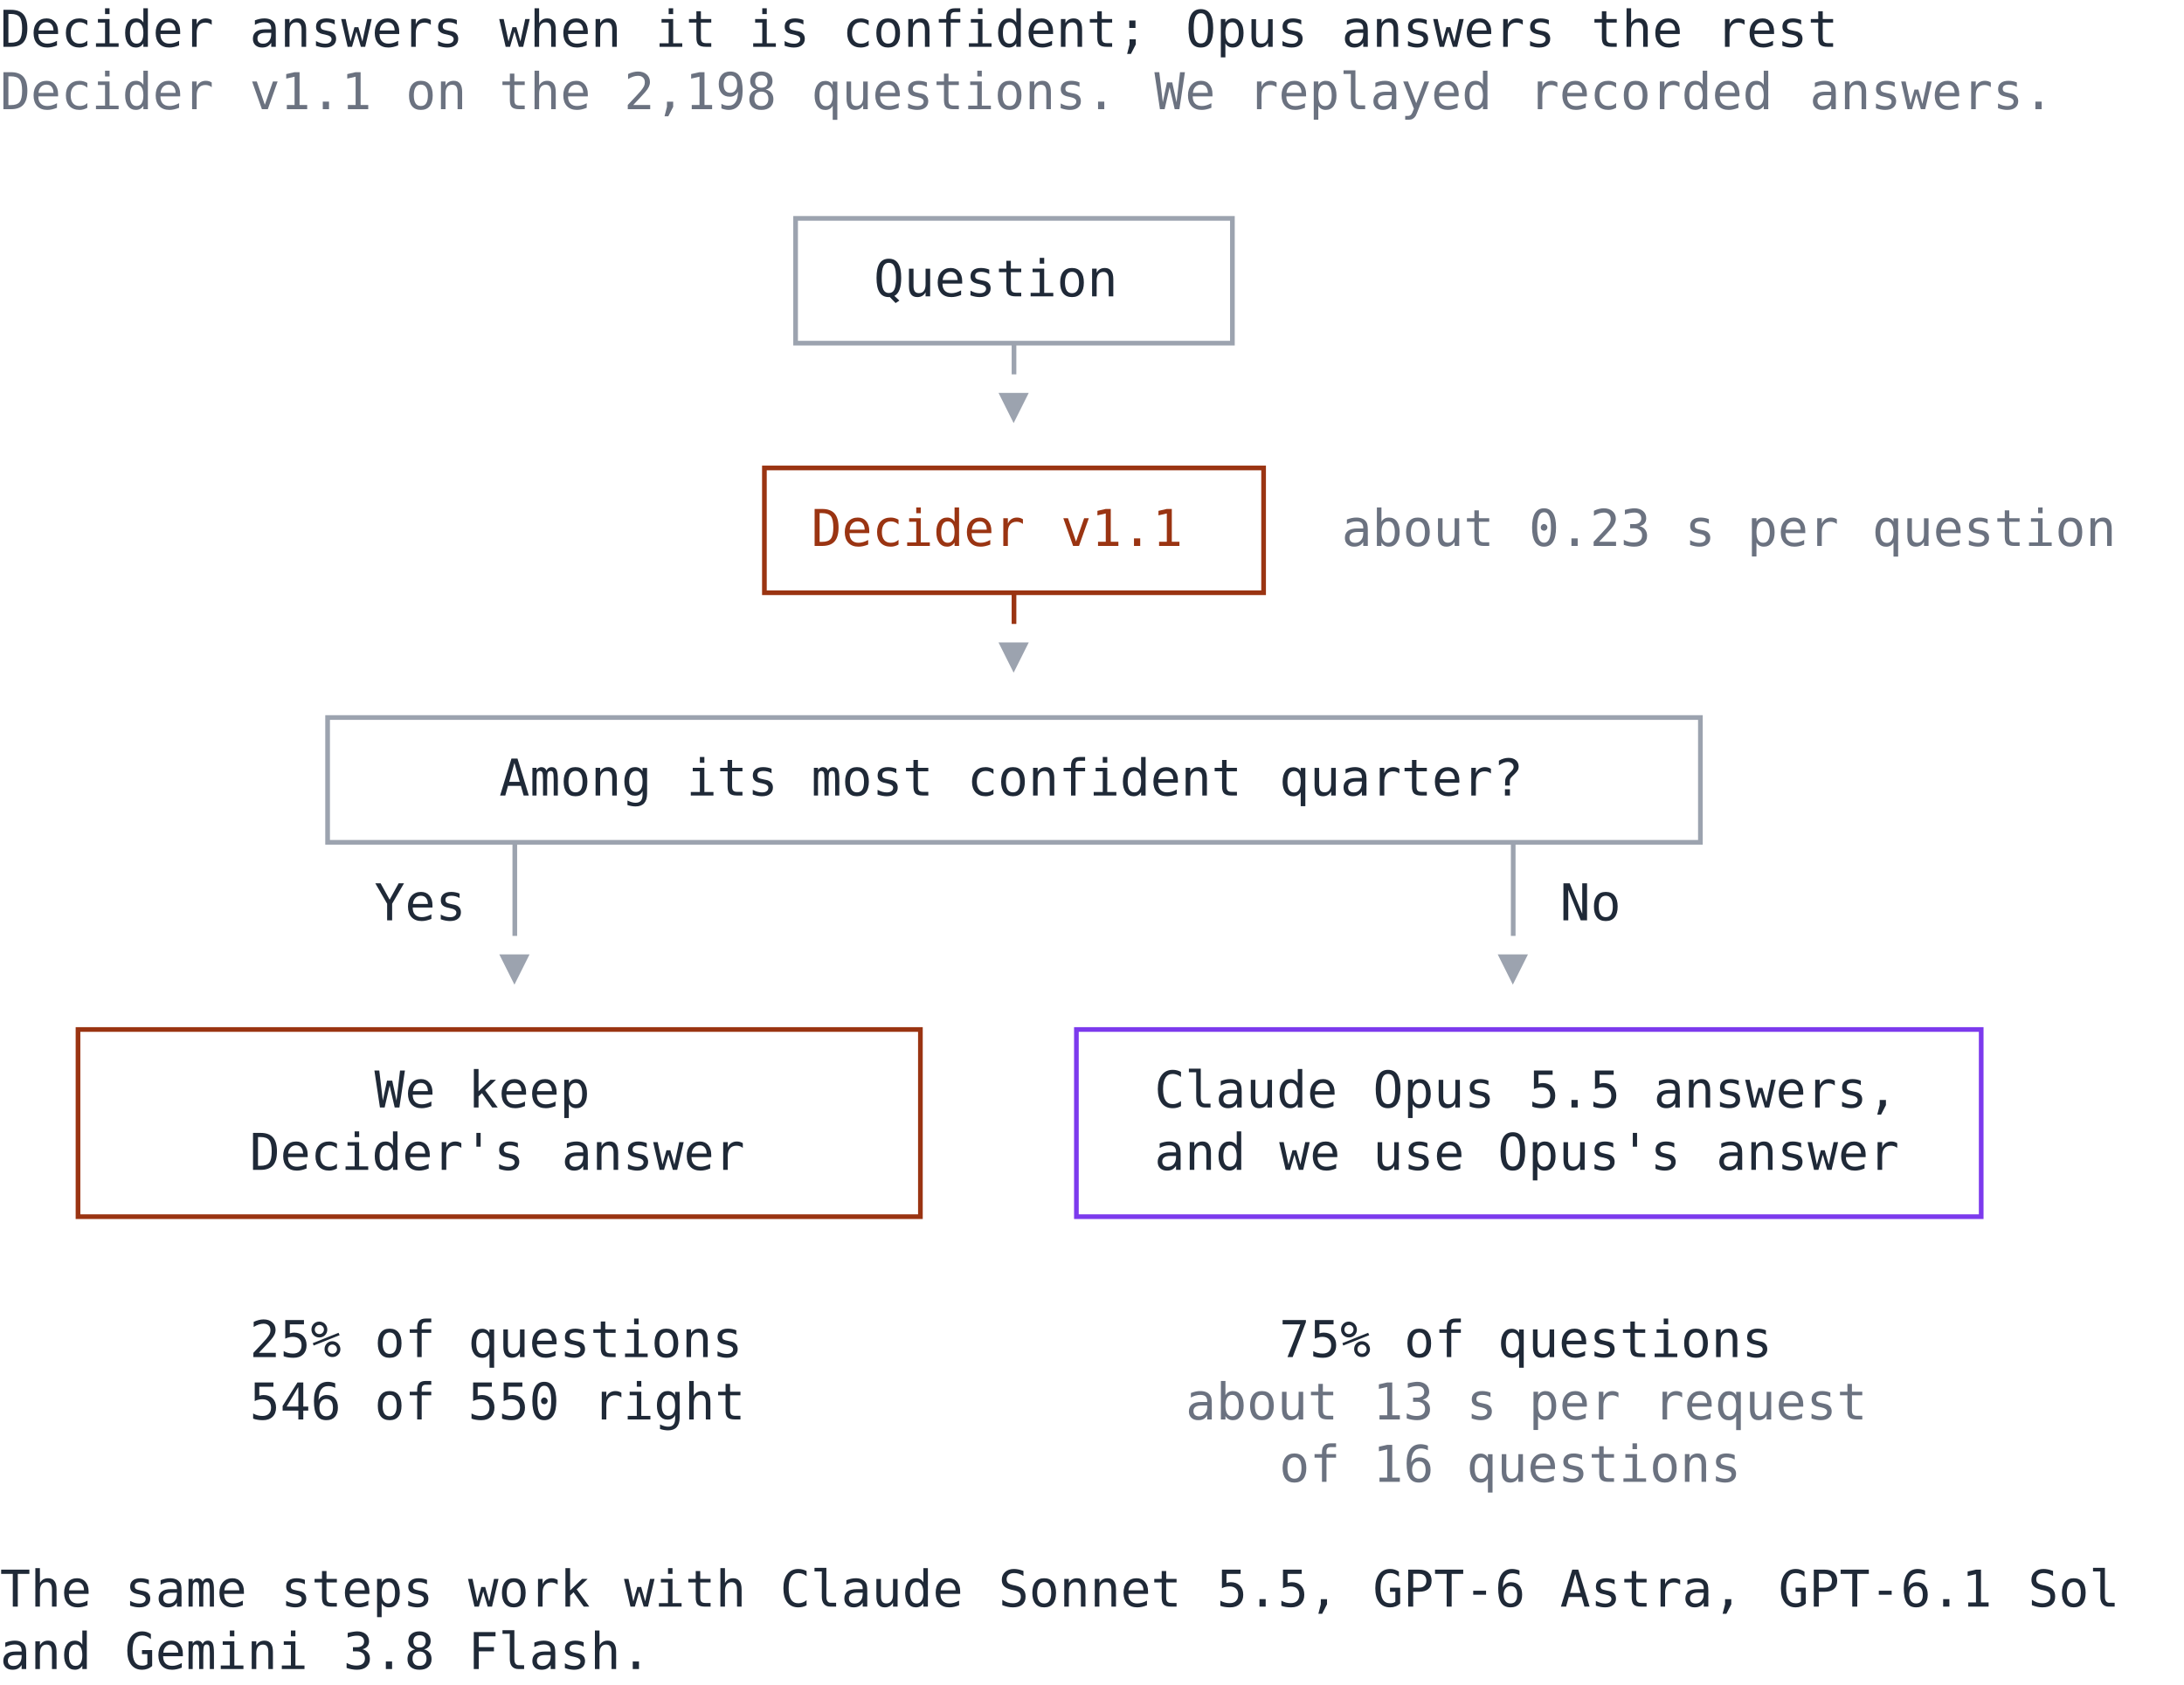
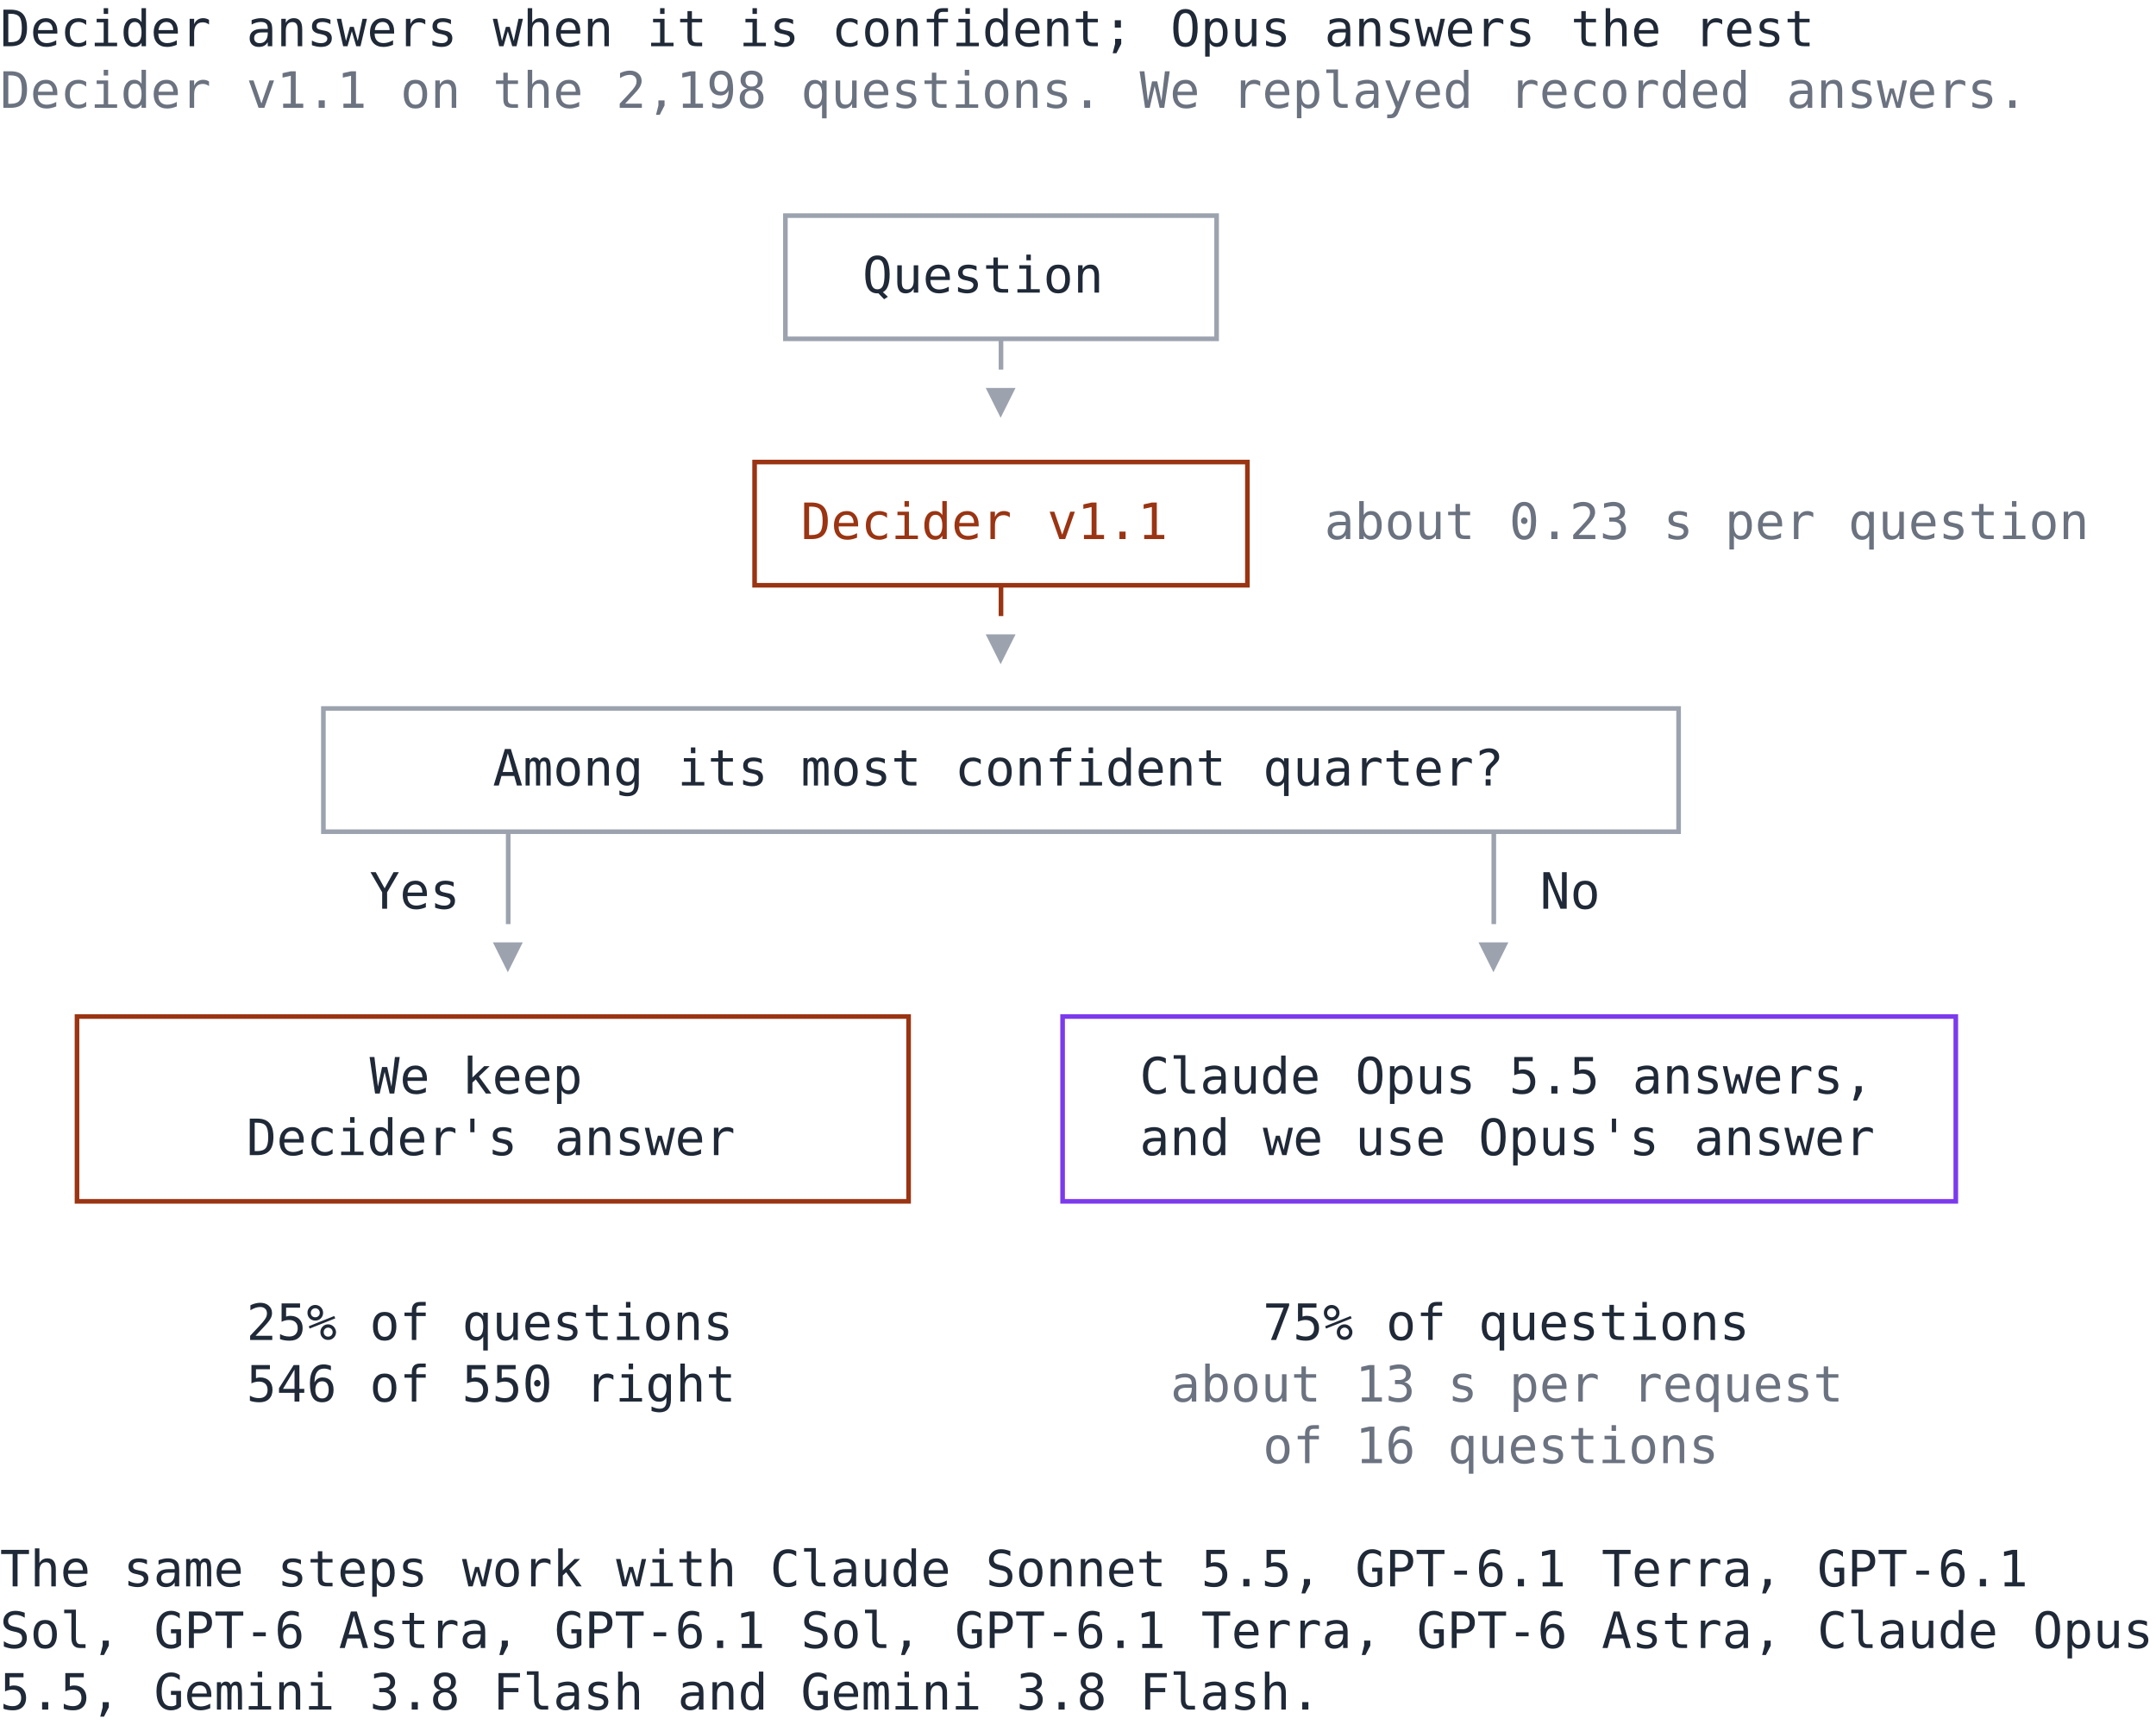
- <svg xmlns="http://www.w3.org/2000/svg" viewBox="0 0 560 432" width="560" height="432" role="img">
+ <svg xmlns="http://www.w3.org/2000/svg" viewBox="0 0 560 448" width="560" height="448" role="img">
  <style>text{font:13px ui-monospace,SFMono-Regular,Menlo,Consolas,"DejaVu Sans Mono",monospace;white-space:pre}</style>
  <path fill="#7c3aed" d="M275.4 263.4h1.2v8.6h-1.2zM275.4 263.4h4.6v1.2h-4.6zM280 263.4h4.6v1.2h-4.6zM283.4 263.4h4.6v1.2h-4.6zM288 263.4h4.6v1.2h-4.6zM291.4 263.4h4.6v1.2h-4.6zM296 263.4h4.6v1.2h-4.6zM299.4 263.4h4.6v1.2h-4.6zM304 263.4h4.6v1.2h-4.6zM307.4 263.4h4.6v1.2h-4.6zM312 263.4h4.6v1.2h-4.6zM315.4 263.4h4.6v1.2h-4.6zM320 263.4h4.6v1.2h-4.6zM323.4 263.4h4.6v1.2h-4.6zM328 263.4h4.6v1.2h-4.6zM331.4 263.4h4.6v1.2h-4.6zM336 263.4h4.6v1.2h-4.6zM339.4 263.4h4.6v1.2h-4.6zM344 263.4h4.6v1.2h-4.6zM347.4 263.4h4.6v1.2h-4.6zM352 263.4h4.6v1.2h-4.6zM355.4 263.4h4.6v1.2h-4.6zM360 263.4h4.6v1.2h-4.6zM363.4 263.4h4.6v1.2h-4.6zM368 263.4h4.6v1.2h-4.6zM371.4 263.4h4.6v1.2h-4.6zM376 263.4h4.6v1.2h-4.6zM379.4 263.4h4.6v1.2h-4.6zM384 263.4h4.6v1.2h-4.6zM387.4 263.4h4.6v1.2h-4.6zM392 263.4h4.6v1.2h-4.6zM395.4 263.4h4.6v1.2h-4.6zM400 263.4h4.6v1.2h-4.6zM403.4 263.4h4.6v1.2h-4.6zM408 263.4h4.6v1.2h-4.6zM411.4 263.4h4.6v1.2h-4.6zM416 263.4h4.6v1.2h-4.6zM419.4 263.4h4.6v1.2h-4.6zM424 263.4h4.6v1.2h-4.6zM427.4 263.4h4.6v1.2h-4.6zM432 263.4h4.6v1.2h-4.6zM435.4 263.4h4.6v1.2h-4.6zM440 263.4h4.6v1.2h-4.6zM443.4 263.4h4.6v1.2h-4.6zM448 263.4h4.6v1.2h-4.6zM451.4 263.4h4.6v1.2h-4.6zM456 263.4h4.6v1.2h-4.6zM459.4 263.4h4.6v1.2h-4.6zM464 263.4h4.6v1.2h-4.6zM467.4 263.4h4.6v1.2h-4.6zM472 263.4h4.6v1.2h-4.6zM475.4 263.4h4.6v1.2h-4.6zM480 263.4h4.6v1.2h-4.6zM483.4 263.4h4.6v1.2h-4.6zM488 263.4h4.6v1.2h-4.6zM491.4 263.4h4.6v1.2h-4.6zM496 263.4h4.6v1.2h-4.6zM499.4 263.4h4.6v1.2h-4.6zM507.4 263.4h1.2v8.6h-1.2zM504 263.4h4.6v1.2h-4.6zM275.4 272h1.2v8.6h-1.2zM275.4 279.4h1.2v8.6h-1.2zM507.4 272h1.2v8.6h-1.2zM507.4 279.4h1.2v8.6h-1.2zM275.4 288h1.2v8.6h-1.2zM275.4 295.4h1.2v8.6h-1.2zM507.4 288h1.2v8.6h-1.2zM507.4 295.4h1.2v8.6h-1.2zM275.4 304h1.2v8.6h-1.2zM275.4 311.4h4.6v1.2h-4.6zM280 311.4h4.6v1.2h-4.6zM283.4 311.4h4.6v1.2h-4.6zM288 311.4h4.6v1.2h-4.6zM291.4 311.4h4.6v1.2h-4.6zM296 311.4h4.6v1.2h-4.6zM299.4 311.4h4.6v1.2h-4.6zM304 311.4h4.6v1.2h-4.6zM307.4 311.4h4.6v1.2h-4.6zM312 311.4h4.6v1.2h-4.6zM315.4 311.4h4.6v1.2h-4.6zM320 311.4h4.6v1.2h-4.6zM323.4 311.4h4.6v1.2h-4.6zM328 311.4h4.6v1.2h-4.6zM331.4 311.4h4.6v1.2h-4.6zM336 311.4h4.6v1.2h-4.6zM339.4 311.4h4.6v1.2h-4.6zM344 311.4h4.6v1.2h-4.6zM347.4 311.4h4.6v1.2h-4.6zM352 311.4h4.6v1.2h-4.6zM355.4 311.4h4.6v1.2h-4.6zM360 311.4h4.6v1.2h-4.6zM363.4 311.4h4.6v1.2h-4.6zM368 311.4h4.6v1.2h-4.6zM371.4 311.4h4.6v1.2h-4.6zM376 311.4h4.6v1.2h-4.6zM379.4 311.4h4.6v1.2h-4.6zM384 311.4h4.6v1.2h-4.6zM387.4 311.4h4.6v1.2h-4.6zM392 311.4h4.6v1.2h-4.6zM395.4 311.4h4.6v1.2h-4.6zM400 311.4h4.6v1.2h-4.6zM403.4 311.4h4.6v1.2h-4.6zM408 311.4h4.6v1.2h-4.6zM411.4 311.4h4.6v1.2h-4.6zM416 311.4h4.6v1.2h-4.6zM419.4 311.4h4.6v1.2h-4.6zM424 311.4h4.6v1.2h-4.6zM427.4 311.4h4.6v1.2h-4.6zM432 311.4h4.6v1.2h-4.6zM435.4 311.4h4.6v1.2h-4.6zM440 311.4h4.6v1.2h-4.6zM443.4 311.4h4.6v1.2h-4.6zM448 311.4h4.6v1.2h-4.6zM451.4 311.4h4.6v1.2h-4.6zM456 311.4h4.6v1.2h-4.6zM459.4 311.4h4.6v1.2h-4.6zM464 311.4h4.6v1.2h-4.6zM467.4 311.4h4.6v1.2h-4.6zM472 311.4h4.6v1.2h-4.6zM475.4 311.4h4.6v1.2h-4.6zM480 311.4h4.6v1.2h-4.6zM483.4 311.4h4.6v1.2h-4.6zM488 311.4h4.6v1.2h-4.6zM491.4 311.4h4.6v1.2h-4.6zM496 311.4h4.6v1.2h-4.6zM499.4 311.4h4.6v1.2h-4.6zM507.4 304h1.2v8.6h-1.2zM504 311.4h4.6v1.2h-4.6z" />
  <path fill="#9a3412" d="M195.4 119.4h1.2v8.6h-1.2zM195.4 119.4h4.6v1.2h-4.6zM200 119.4h4.6v1.2h-4.6zM203.4 119.4h4.6v1.2h-4.6zM208 119.4h4.6v1.2h-4.6zM211.4 119.4h4.6v1.2h-4.6zM216 119.4h4.6v1.2h-4.6zM219.4 119.4h4.6v1.2h-4.6zM224 119.4h4.6v1.2h-4.6zM227.4 119.4h4.6v1.2h-4.6zM232 119.4h4.6v1.2h-4.6zM235.4 119.4h4.6v1.2h-4.6zM240 119.4h4.6v1.2h-4.6zM243.4 119.4h4.6v1.2h-4.6zM248 119.4h4.6v1.2h-4.6zM251.4 119.4h4.6v1.2h-4.6zM256 119.4h4.6v1.2h-4.6zM259.4 119.4h4.6v1.2h-4.6zM264 119.4h4.6v1.2h-4.6zM267.4 119.4h4.6v1.2h-4.6zM272 119.4h4.6v1.2h-4.6zM275.4 119.4h4.6v1.2h-4.6zM280 119.4h4.6v1.2h-4.6zM283.4 119.4h4.6v1.2h-4.6zM288 119.4h4.6v1.2h-4.6zM291.4 119.4h4.6v1.2h-4.6zM296 119.4h4.6v1.2h-4.6zM299.4 119.4h4.6v1.2h-4.6zM304 119.4h4.6v1.2h-4.6zM307.4 119.4h4.6v1.2h-4.6zM312 119.4h4.6v1.2h-4.6zM315.4 119.4h4.6v1.2h-4.6zM323.4 119.4h1.2v8.6h-1.2zM320 119.4h4.6v1.2h-4.6zM195.4 128h1.2v8.6h-1.2zM195.4 135.4h1.2v8.6h-1.2zM323.4 128h1.2v8.6h-1.2zM323.4 135.4h1.2v8.6h-1.2zM195.4 144h1.2v8.6h-1.2zM195.4 151.4h4.6v1.2h-4.6zM200 151.4h4.6v1.2h-4.6zM203.4 151.4h4.6v1.2h-4.6zM208 151.4h4.6v1.2h-4.6zM211.4 151.4h4.6v1.2h-4.6zM216 151.4h4.6v1.2h-4.6zM219.4 151.4h4.6v1.2h-4.6zM224 151.4h4.6v1.2h-4.6zM227.4 151.4h4.6v1.2h-4.6zM232 151.4h4.6v1.2h-4.6zM235.4 151.4h4.6v1.2h-4.6zM240 151.4h4.6v1.2h-4.6zM243.4 151.4h4.6v1.2h-4.6zM248 151.4h4.6v1.2h-4.6zM251.4 151.4h4.6v1.2h-4.6zM259.4 151.4h1.2v8.6h-1.2zM256 151.4h4.6v1.2h-4.6zM259.4 151.4h4.6v1.2h-4.6zM264 151.4h4.6v1.2h-4.6zM267.4 151.4h4.6v1.2h-4.6zM272 151.4h4.6v1.2h-4.6zM275.4 151.4h4.6v1.2h-4.6zM280 151.4h4.6v1.2h-4.6zM283.4 151.4h4.6v1.2h-4.6zM288 151.4h4.6v1.2h-4.6zM291.4 151.4h4.6v1.2h-4.6zM296 151.4h4.6v1.2h-4.6zM299.4 151.4h4.6v1.2h-4.6zM304 151.4h4.6v1.2h-4.6zM307.4 151.4h4.6v1.2h-4.6zM312 151.4h4.6v1.2h-4.6zM315.4 151.4h4.6v1.2h-4.6zM323.4 144h1.2v8.6h-1.2zM320 151.4h4.6v1.2h-4.6zM19.4 263.4h1.2v8.6h-1.2zM19.4 263.4h4.6v1.2h-4.6zM24 263.4h4.6v1.2h-4.6zM27.4 263.4h4.6v1.2h-4.6zM32 263.4h4.6v1.2h-4.6zM35.4 263.4h4.6v1.2h-4.6zM40 263.4h4.6v1.2h-4.6zM43.4 263.4h4.6v1.2h-4.6zM48 263.4h4.6v1.2h-4.6zM51.4 263.4h4.6v1.2h-4.6zM56 263.4h4.6v1.2h-4.6zM59.4 263.4h4.6v1.2h-4.6zM64 263.4h4.6v1.2h-4.6zM67.4 263.4h4.6v1.2h-4.6zM72 263.4h4.6v1.2h-4.6zM75.4 263.4h4.6v1.2h-4.6zM80 263.4h4.6v1.2h-4.6zM83.4 263.4h4.6v1.2h-4.6zM88 263.4h4.6v1.2h-4.6zM91.4 263.4h4.6v1.2h-4.6zM96 263.4h4.6v1.2h-4.6zM99.4 263.4h4.6v1.2h-4.6zM104 263.4h4.6v1.2h-4.6zM107.4 263.4h4.6v1.2h-4.6zM112 263.4h4.6v1.2h-4.6zM115.4 263.4h4.6v1.2h-4.6zM120 263.4h4.6v1.2h-4.6zM123.4 263.4h4.6v1.2h-4.6zM128 263.4h4.6v1.2h-4.6zM131.4 263.4h4.6v1.2h-4.6zM136 263.4h4.6v1.2h-4.6zM139.4 263.4h4.6v1.2h-4.6zM144 263.4h4.6v1.2h-4.6zM147.4 263.4h4.6v1.2h-4.6zM152 263.4h4.6v1.2h-4.6zM155.4 263.4h4.6v1.2h-4.6zM160 263.4h4.6v1.2h-4.6zM163.4 263.4h4.6v1.2h-4.6zM168 263.4h4.6v1.2h-4.6zM171.4 263.4h4.6v1.2h-4.6zM176 263.4h4.6v1.2h-4.6zM179.4 263.4h4.6v1.2h-4.6zM184 263.4h4.6v1.2h-4.6zM187.4 263.4h4.6v1.2h-4.6zM192 263.4h4.6v1.2h-4.6zM195.4 263.4h4.6v1.2h-4.6zM200 263.4h4.6v1.2h-4.6zM203.4 263.4h4.6v1.2h-4.6zM208 263.4h4.6v1.2h-4.6zM211.4 263.4h4.6v1.2h-4.6zM216 263.4h4.6v1.2h-4.6zM219.4 263.4h4.6v1.2h-4.6zM224 263.4h4.6v1.2h-4.6zM227.4 263.4h4.6v1.2h-4.6zM235.4 263.4h1.2v8.6h-1.2zM232 263.4h4.6v1.2h-4.6zM19.4 272h1.2v8.6h-1.2zM19.4 279.4h1.2v8.6h-1.2zM235.4 272h1.2v8.6h-1.2zM235.4 279.4h1.2v8.6h-1.2zM19.4 288h1.2v8.6h-1.2zM19.4 295.4h1.2v8.6h-1.2zM235.4 288h1.2v8.6h-1.2zM235.4 295.4h1.2v8.6h-1.2zM19.4 304h1.2v8.6h-1.2zM19.4 311.4h4.6v1.2h-4.6zM24 311.4h4.6v1.2h-4.6zM27.4 311.4h4.6v1.2h-4.6zM32 311.4h4.6v1.2h-4.6zM35.4 311.4h4.6v1.2h-4.6zM40 311.4h4.6v1.2h-4.6zM43.4 311.4h4.6v1.2h-4.6zM48 311.4h4.6v1.2h-4.6zM51.4 311.4h4.6v1.2h-4.6zM56 311.4h4.6v1.2h-4.6zM59.4 311.4h4.6v1.2h-4.6zM64 311.4h4.6v1.2h-4.6zM67.4 311.4h4.6v1.2h-4.6zM72 311.4h4.6v1.2h-4.6zM75.4 311.4h4.6v1.2h-4.6zM80 311.4h4.6v1.2h-4.6zM83.4 311.4h4.6v1.2h-4.6zM88 311.4h4.6v1.2h-4.6zM91.4 311.4h4.6v1.2h-4.6zM96 311.4h4.6v1.2h-4.6zM99.4 311.4h4.6v1.2h-4.6zM104 311.4h4.6v1.2h-4.6zM107.4 311.4h4.6v1.2h-4.6zM112 311.4h4.6v1.2h-4.6zM115.4 311.4h4.6v1.2h-4.6zM120 311.4h4.6v1.2h-4.6zM123.4 311.4h4.6v1.2h-4.6zM128 311.4h4.6v1.2h-4.6zM131.4 311.4h4.6v1.2h-4.6zM136 311.4h4.6v1.2h-4.6zM139.4 311.4h4.6v1.2h-4.6zM144 311.4h4.6v1.2h-4.6zM147.4 311.4h4.6v1.2h-4.6zM152 311.4h4.6v1.2h-4.6zM155.4 311.4h4.6v1.2h-4.6zM160 311.4h4.6v1.2h-4.6zM163.4 311.4h4.6v1.2h-4.6zM168 311.4h4.6v1.2h-4.6zM171.4 311.4h4.6v1.2h-4.6zM176 311.4h4.6v1.2h-4.6zM179.4 311.4h4.6v1.2h-4.6zM184 311.4h4.6v1.2h-4.6zM187.4 311.4h4.6v1.2h-4.6zM192 311.4h4.6v1.2h-4.6zM195.4 311.4h4.6v1.2h-4.6zM200 311.4h4.6v1.2h-4.6zM203.4 311.4h4.6v1.2h-4.6zM208 311.4h4.6v1.2h-4.6zM211.4 311.4h4.6v1.2h-4.6zM216 311.4h4.6v1.2h-4.6zM219.4 311.4h4.6v1.2h-4.6zM224 311.4h4.6v1.2h-4.6zM227.4 311.4h4.6v1.2h-4.6zM235.4 304h1.2v8.6h-1.2zM232 311.4h4.6v1.2h-4.6z" />
  <path fill="#9ca3af" d="M203.4 55.4h1.2v8.6h-1.2zM203.4 55.4h4.6v1.2h-4.6zM208 55.4h4.6v1.2h-4.6zM211.4 55.4h4.6v1.2h-4.6zM216 55.4h4.6v1.2h-4.6zM219.4 55.4h4.6v1.2h-4.6zM224 55.4h4.6v1.2h-4.6zM227.4 55.4h4.6v1.2h-4.6zM232 55.4h4.6v1.2h-4.6zM235.4 55.4h4.6v1.2h-4.6zM240 55.4h4.6v1.2h-4.6zM243.4 55.4h4.6v1.2h-4.6zM248 55.4h4.6v1.2h-4.6zM251.4 55.4h4.6v1.2h-4.6zM256 55.4h4.6v1.2h-4.6zM259.4 55.4h4.6v1.2h-4.6zM264 55.4h4.6v1.2h-4.6zM267.4 55.4h4.6v1.2h-4.6zM272 55.4h4.6v1.2h-4.6zM275.4 55.4h4.6v1.2h-4.6zM280 55.4h4.6v1.2h-4.6zM283.4 55.4h4.6v1.2h-4.6zM288 55.4h4.6v1.2h-4.6zM291.4 55.4h4.6v1.2h-4.6zM296 55.4h4.6v1.2h-4.6zM299.4 55.4h4.6v1.2h-4.6zM304 55.4h4.6v1.2h-4.6zM307.4 55.4h4.6v1.2h-4.6zM315.4 55.4h1.2v8.6h-1.2zM312 55.4h4.6v1.2h-4.6zM203.4 64h1.2v8.6h-1.2zM203.4 71.4h1.2v8.6h-1.2zM315.4 64h1.2v8.6h-1.2zM315.4 71.4h1.2v8.6h-1.2zM203.4 80h1.2v8.6h-1.2zM203.4 87.4h4.6v1.2h-4.6zM208 87.4h4.6v1.2h-4.6zM211.4 87.4h4.6v1.2h-4.6zM216 87.4h4.6v1.2h-4.6zM219.4 87.4h4.6v1.2h-4.6zM224 87.4h4.6v1.2h-4.6zM227.4 87.4h4.6v1.2h-4.6zM232 87.4h4.6v1.2h-4.6zM235.4 87.4h4.6v1.2h-4.6zM240 87.4h4.6v1.2h-4.6zM243.4 87.4h4.6v1.2h-4.6zM248 87.4h4.6v1.2h-4.6zM251.4 87.4h4.6v1.2h-4.6zM259.4 87.4h1.2v8.6h-1.2zM256 87.4h4.6v1.2h-4.6zM259.4 87.4h4.6v1.2h-4.6zM264 87.4h4.6v1.2h-4.6zM267.4 87.4h4.6v1.2h-4.6zM272 87.4h4.6v1.2h-4.6zM275.4 87.4h4.6v1.2h-4.6zM280 87.4h4.6v1.2h-4.6zM283.4 87.4h4.6v1.2h-4.6zM288 87.4h4.6v1.2h-4.6zM291.4 87.4h4.6v1.2h-4.6zM296 87.4h4.6v1.2h-4.6zM299.4 87.4h4.6v1.2h-4.6zM304 87.4h4.6v1.2h-4.6zM307.4 87.4h4.6v1.2h-4.6zM315.4 80h1.2v8.6h-1.2zM312 87.4h4.6v1.2h-4.6zM83.4 183.4h1.2v8.6h-1.2zM83.4 183.4h4.6v1.2h-4.6zM88 183.4h4.6v1.2h-4.6zM91.4 183.4h4.6v1.2h-4.6zM96 183.4h4.6v1.2h-4.6zM99.4 183.4h4.6v1.2h-4.6zM104 183.4h4.6v1.2h-4.6zM107.4 183.4h4.6v1.2h-4.6zM112 183.4h4.6v1.2h-4.6zM115.4 183.4h4.6v1.2h-4.6zM120 183.4h4.6v1.2h-4.6zM123.4 183.4h4.6v1.2h-4.6zM128 183.4h4.6v1.2h-4.6zM131.4 183.4h4.6v1.2h-4.6zM136 183.4h4.6v1.2h-4.6zM139.4 183.4h4.6v1.2h-4.6zM144 183.4h4.6v1.2h-4.6zM147.4 183.4h4.6v1.2h-4.6zM152 183.4h4.6v1.2h-4.6zM155.4 183.4h4.6v1.2h-4.6zM160 183.4h4.6v1.2h-4.6zM163.4 183.4h4.6v1.2h-4.6zM168 183.4h4.6v1.2h-4.6zM171.4 183.4h4.6v1.2h-4.6zM176 183.4h4.6v1.2h-4.6zM179.4 183.4h4.6v1.2h-4.6zM184 183.4h4.6v1.2h-4.6zM187.4 183.4h4.6v1.2h-4.6zM192 183.4h4.6v1.2h-4.6zM195.4 183.4h4.6v1.2h-4.6zM200 183.4h4.6v1.2h-4.6zM203.4 183.4h4.6v1.2h-4.6zM208 183.4h4.6v1.2h-4.6zM211.4 183.4h4.6v1.2h-4.6zM216 183.4h4.6v1.2h-4.6zM219.4 183.4h4.6v1.2h-4.6zM224 183.4h4.6v1.2h-4.6zM227.4 183.4h4.6v1.2h-4.6zM232 183.4h4.6v1.2h-4.6zM235.4 183.4h4.6v1.2h-4.6zM240 183.4h4.6v1.2h-4.6zM243.4 183.4h4.6v1.2h-4.6zM248 183.4h4.6v1.2h-4.6zM251.4 183.4h4.6v1.2h-4.6zM256 183.4h4.6v1.2h-4.6zM259.4 183.4h4.6v1.2h-4.6zM264 183.4h4.6v1.2h-4.6zM267.4 183.4h4.6v1.2h-4.6zM272 183.4h4.6v1.2h-4.6zM275.4 183.4h4.6v1.2h-4.6zM280 183.4h4.6v1.2h-4.6zM283.4 183.4h4.6v1.2h-4.6zM288 183.4h4.6v1.2h-4.6zM291.4 183.4h4.6v1.2h-4.6zM296 183.4h4.6v1.2h-4.6zM299.4 183.4h4.6v1.2h-4.6zM304 183.4h4.6v1.2h-4.6zM307.4 183.4h4.6v1.2h-4.6zM312 183.4h4.6v1.2h-4.6zM315.4 183.4h4.6v1.2h-4.6zM320 183.4h4.6v1.2h-4.6zM323.4 183.4h4.6v1.2h-4.6zM328 183.4h4.6v1.2h-4.6zM331.4 183.4h4.6v1.2h-4.6zM336 183.4h4.6v1.2h-4.6zM339.4 183.4h4.6v1.2h-4.6zM344 183.4h4.6v1.2h-4.6zM347.4 183.4h4.6v1.2h-4.6zM352 183.4h4.6v1.2h-4.6zM355.4 183.4h4.6v1.2h-4.6zM360 183.4h4.6v1.2h-4.6zM363.4 183.4h4.6v1.2h-4.6zM368 183.4h4.6v1.2h-4.6zM371.4 183.4h4.6v1.2h-4.6zM376 183.4h4.6v1.2h-4.6zM379.4 183.4h4.6v1.2h-4.6zM384 183.4h4.6v1.2h-4.6zM387.4 183.4h4.6v1.2h-4.6zM392 183.4h4.6v1.2h-4.6zM395.4 183.4h4.6v1.2h-4.6zM400 183.4h4.6v1.2h-4.6zM403.4 183.4h4.6v1.2h-4.6zM408 183.4h4.6v1.2h-4.6zM411.4 183.4h4.6v1.2h-4.6zM416 183.4h4.6v1.2h-4.6zM419.4 183.4h4.6v1.2h-4.6zM424 183.4h4.6v1.2h-4.6zM427.4 183.4h4.6v1.2h-4.6zM435.4 183.4h1.2v8.6h-1.2zM432 183.4h4.6v1.2h-4.6zM83.4 192h1.2v8.6h-1.2zM83.4 199.4h1.2v8.6h-1.2zM435.4 192h1.2v8.6h-1.2zM435.4 199.4h1.2v8.6h-1.2zM83.4 208h1.2v8.6h-1.2zM83.4 215.4h4.6v1.2h-4.6zM88 215.4h4.6v1.2h-4.6zM91.4 215.4h4.6v1.2h-4.6zM96 215.4h4.6v1.2h-4.6zM99.4 215.4h4.6v1.2h-4.6zM104 215.4h4.6v1.2h-4.6zM107.4 215.4h4.6v1.2h-4.6zM112 215.4h4.6v1.2h-4.6zM115.4 215.4h4.6v1.2h-4.6zM120 215.4h4.6v1.2h-4.6zM123.4 215.4h4.6v1.2h-4.6zM131.4 215.4h1.2v8.6h-1.2zM128 215.4h4.6v1.2h-4.6zM131.4 215.4h4.6v1.2h-4.6zM136 215.4h4.6v1.2h-4.6zM139.4 215.4h4.6v1.2h-4.6zM144 215.4h4.6v1.2h-4.6zM147.4 215.4h4.6v1.2h-4.6zM152 215.4h4.6v1.2h-4.6zM155.4 215.4h4.6v1.2h-4.6zM160 215.4h4.6v1.2h-4.6zM163.4 215.4h4.6v1.2h-4.6zM168 215.4h4.6v1.2h-4.6zM171.4 215.4h4.6v1.2h-4.6zM176 215.4h4.6v1.2h-4.6zM179.4 215.4h4.6v1.2h-4.6zM184 215.4h4.6v1.2h-4.6zM187.4 215.4h4.6v1.2h-4.6zM192 215.4h4.6v1.2h-4.6zM195.4 215.4h4.6v1.2h-4.6zM200 215.4h4.6v1.2h-4.6zM203.4 215.4h4.6v1.2h-4.6zM208 215.4h4.6v1.2h-4.6zM211.4 215.4h4.6v1.2h-4.6zM216 215.4h4.6v1.2h-4.6zM219.4 215.4h4.6v1.2h-4.6zM224 215.4h4.6v1.2h-4.6zM227.4 215.4h4.6v1.2h-4.6zM232 215.4h4.6v1.2h-4.6zM235.4 215.4h4.6v1.2h-4.6zM240 215.4h4.6v1.2h-4.6zM243.4 215.4h4.6v1.2h-4.6zM248 215.4h4.6v1.2h-4.6zM251.4 215.4h4.6v1.2h-4.6zM256 215.4h4.6v1.2h-4.6zM259.4 215.4h4.6v1.2h-4.6zM264 215.4h4.6v1.2h-4.6zM267.4 215.4h4.6v1.2h-4.6zM272 215.4h4.6v1.2h-4.6zM275.4 215.4h4.6v1.2h-4.6zM280 215.4h4.6v1.2h-4.6zM283.4 215.4h4.6v1.2h-4.6zM288 215.4h4.6v1.2h-4.6zM291.4 215.4h4.6v1.2h-4.6zM296 215.4h4.6v1.2h-4.6zM299.4 215.4h4.6v1.2h-4.6zM304 215.4h4.6v1.2h-4.6zM307.4 215.4h4.6v1.2h-4.6zM312 215.4h4.6v1.2h-4.6zM315.4 215.4h4.6v1.2h-4.6zM320 215.4h4.6v1.2h-4.6zM323.4 215.4h4.6v1.2h-4.6zM328 215.4h4.6v1.2h-4.6zM331.4 215.4h4.6v1.2h-4.6zM336 215.4h4.6v1.2h-4.6zM339.4 215.4h4.6v1.2h-4.6zM344 215.4h4.6v1.2h-4.6zM347.4 215.4h4.6v1.2h-4.6zM352 215.4h4.6v1.2h-4.6zM355.4 215.4h4.6v1.2h-4.6zM360 215.4h4.6v1.2h-4.6zM363.4 215.4h4.6v1.2h-4.6zM368 215.4h4.6v1.2h-4.6zM371.4 215.4h4.6v1.2h-4.6zM376 215.4h4.6v1.2h-4.6zM379.4 215.4h4.6v1.2h-4.6zM387.4 215.4h1.2v8.6h-1.2zM384 215.4h4.6v1.2h-4.6zM387.4 215.4h4.6v1.2h-4.6zM392 215.4h4.6v1.2h-4.6zM395.4 215.4h4.6v1.2h-4.6zM400 215.4h4.6v1.2h-4.6zM403.4 215.4h4.6v1.2h-4.6zM408 215.4h4.6v1.2h-4.6zM411.4 215.4h4.6v1.2h-4.6zM416 215.4h4.6v1.2h-4.6zM419.4 215.4h4.6v1.2h-4.6zM424 215.4h4.6v1.2h-4.6zM427.4 215.4h4.6v1.2h-4.6zM435.4 208h1.2v8.6h-1.2zM432 215.4h4.6v1.2h-4.6zM131.4 224h1.2v8.6h-1.2zM131.4 231.4h1.2v8.6h-1.2zM387.4 224h1.2v8.6h-1.2zM387.4 231.4h1.2v8.6h-1.2z" />
  <text x="0 8 16 24 32 40 48" y="12" fill="#1f2937" font-weight="600">Decider</text>
  <text x="64 72 80 88 96 104 112" y="12" fill="#1f2937" font-weight="600">answers</text>
  <text x="128 136 144 152" y="12" fill="#1f2937" font-weight="600">when</text>
  <text x="168 176" y="12" fill="#1f2937" font-weight="600">it</text>
  <text x="192 200" y="12" fill="#1f2937" font-weight="600">is</text>
  <text x="216 224 232 240 248 256 264 272 280 288" y="12" fill="#1f2937" font-weight="600">confident;</text>
  <text x="304 312 320 328" y="12" fill="#1f2937" font-weight="600">Opus</text>
  <text x="344 352 360 368 376 384 392" y="12" fill="#1f2937" font-weight="600">answers</text>
  <text x="408 416 424" y="12" fill="#1f2937" font-weight="600">the</text>
  <text x="440 448 456 464" y="12" fill="#1f2937" font-weight="600">rest</text>
  <text x="0 8 16 24 32 40 48" y="28" fill="#6b7280">Decider</text>
  <text x="64 72 80 88" y="28" fill="#6b7280">v1.1</text>
  <text x="104 112" y="28" fill="#6b7280">on</text>
  <text x="128 136 144" y="28" fill="#6b7280">the</text>
  <text x="160 168 176 184 192" y="28" fill="#6b7280">2,198</text>
  <text x="208 216 224 232 240 248 256 264 272 280" y="28" fill="#6b7280">questions.</text>
  <text x="296 304" y="28" fill="#6b7280">We</text>
  <text x="320 328 336 344 352 360 368 376" y="28" fill="#6b7280">replayed</text>
  <text x="392 400 408 416 424 432 440 448" y="28" fill="#6b7280">recorded</text>
  <text x="464 472 480 488 496 504 512 520" y="28" fill="#6b7280">answers.</text>
  <text x="224 232 240 248 256 264 272 280" y="76" fill="#1f2937">Question</text>
  <text x="256" y="108" fill="#9ca3af">▼</text>
  <text x="208 216 224 232 240 248 256" y="140" fill="#9a3412" font-weight="600">Decider</text>
  <text x="272 280 288 296" y="140" fill="#9a3412" font-weight="600">v1.1</text>
  <text x="344 352 360 368 376" y="140" fill="#6b7280">about</text>
  <text x="392 400 408 416" y="140" fill="#6b7280">0.23</text>
  <text x="432" y="140" fill="#6b7280">s</text>
  <text x="448 456 464" y="140" fill="#6b7280">per</text>
  <text x="480 488 496 504 512 520 528 536" y="140" fill="#6b7280">question</text>
  <text x="256" y="172" fill="#9ca3af">▼</text>
  <text x="128 136 144 152 160" y="204" fill="#1f2937" font-weight="600">Among</text>
  <text x="176 184 192" y="204" fill="#1f2937" font-weight="600">its</text>
  <text x="208 216 224 232" y="204" fill="#1f2937" font-weight="600">most</text>
  <text x="248 256 264 272 280 288 296 304 312" y="204" fill="#1f2937" font-weight="600">confident</text>
  <text x="328 336 344 352 360 368 376 384" y="204" fill="#1f2937" font-weight="600">quarter?</text>
  <text x="96 104 112" y="236" fill="#1f2937" font-weight="600">Yes</text>
  <text x="400 408" y="236" fill="#1f2937" font-weight="600">No</text>
  <text x="128" y="252" fill="#9ca3af">▼</text>
  <text x="384" y="252" fill="#9ca3af">▼</text>
  <text x="96 104" y="284" fill="#1f2937">We</text>
  <text x="120 128 136 144" y="284" fill="#1f2937">keep</text>
  <text x="296 304 312 320 328 336" y="284" fill="#1f2937">Claude</text>
  <text x="352 360 368 376" y="284" fill="#1f2937">Opus</text>
  <text x="392 400 408" y="284" fill="#1f2937">5.5</text>
  <text x="424 432 440 448 456 464 472 480" y="284" fill="#1f2937">answers,</text>
  <text x="64 72 80 88 96 104 112 120 128" y="300" fill="#1f2937">Decider's</text>
  <text x="144 152 160 168 176 184" y="300" fill="#1f2937">answer</text>
  <text x="296 304 312" y="300" fill="#1f2937">and</text>
  <text x="328 336" y="300" fill="#1f2937">we</text>
  <text x="352 360 368" y="300" fill="#1f2937">use</text>
  <text x="384 392 400 408 416 424" y="300" fill="#1f2937">Opus's</text>
  <text x="440 448 456 464 472 480" y="300" fill="#1f2937">answer</text>
  <text x="64 72 80" y="348" fill="#1f2937" font-weight="600">25%</text>
  <text x="96 104" y="348" fill="#1f2937" font-weight="600">of</text>
  <text x="120 128 136 144 152 160 168 176 184" y="348" fill="#1f2937" font-weight="600">questions</text>
  <text x="328 336 344" y="348" fill="#1f2937" font-weight="600">75%</text>
  <text x="360 368" y="348" fill="#1f2937" font-weight="600">of</text>
  <text x="384 392 400 408 416 424 432 440 448" y="348" fill="#1f2937" font-weight="600">questions</text>
  <text x="64 72 80" y="364" fill="#1f2937">546</text>
  <text x="96 104" y="364" fill="#1f2937">of</text>
  <text x="120 128 136" y="364" fill="#1f2937">550</text>
  <text x="152 160 168 176 184" y="364" fill="#1f2937">right</text>
  <text x="304 312 320 328 336" y="364" fill="#6b7280">about</text>
  <text x="352 360" y="364" fill="#6b7280">13</text>
  <text x="376" y="364" fill="#6b7280">s</text>
  <text x="392 400 408" y="364" fill="#6b7280">per</text>
  <text x="424 432 440 448 456 464 472" y="364" fill="#6b7280">request</text>
  <text x="328 336" y="380" fill="#6b7280">of</text>
  <text x="352 360" y="380" fill="#6b7280">16</text>
  <text x="376 384 392 400 408 416 424 432 440" y="380" fill="#6b7280">questions</text>
  <text x="0 8 16" y="412" fill="#1f2937">The</text>
  <text x="32 40 48 56" y="412" fill="#1f2937">same</text>
  <text x="72 80 88 96 104" y="412" fill="#1f2937">steps</text>
  <text x="120 128 136 144" y="412" fill="#1f2937">work</text>
  <text x="160 168 176 184" y="412" fill="#1f2937">with</text>
  <text x="200 208 216 224 232 240" y="412" fill="#1f2937">Claude</text>
  <text x="256 264 272 280 288 296" y="412" fill="#1f2937">Sonnet</text>
  <text x="312 320 328 336" y="412" fill="#1f2937">5.5,</text>
-   <text x="352 360 368 376 384" y="412" fill="#1f2937">GPT-6</text>
-   <text x="400 408 416 424 432 440" y="412" fill="#1f2937">Astra,</text>
-   <text x="456 464 472 480 488 496 504" y="412" fill="#1f2937">GPT-6.1</text>
-   <text x="520 528 536" y="412" fill="#1f2937">Sol</text>
-   <text x="0 8 16" y="428" fill="#1f2937">and</text>
-   <text x="32 40 48 56 64 72" y="428" fill="#1f2937">Gemini</text>
-   <text x="88 96 104" y="428" fill="#1f2937">3.8</text>
-   <text x="120 128 136 144 152 160" y="428" fill="#1f2937">Flash.</text>
+   <text x="352 360 368 376 384 392 400" y="412" fill="#1f2937">GPT-6.1</text>
+   <text x="416 424 432 440 448 456" y="412" fill="#1f2937">Terra,</text>
+   <text x="472 480 488 496 504 512 520" y="412" fill="#1f2937">GPT-6.1</text>
+   <text x="0 8 16 24" y="428" fill="#1f2937">Sol,</text>
+   <text x="40 48 56 64 72" y="428" fill="#1f2937">GPT-6</text>
+   <text x="88 96 104 112 120 128" y="428" fill="#1f2937">Astra,</text>
+   <text x="144 152 160 168 176 184 192" y="428" fill="#1f2937">GPT-6.1</text>
+   <text x="208 216 224 232" y="428" fill="#1f2937">Sol,</text>
+   <text x="248 256 264 272 280 288 296" y="428" fill="#1f2937">GPT-6.1</text>
+   <text x="312 320 328 336 344 352" y="428" fill="#1f2937">Terra,</text>
+   <text x="368 376 384 392 400" y="428" fill="#1f2937">GPT-6</text>
+   <text x="416 424 432 440 448 456" y="428" fill="#1f2937">Astra,</text>
+   <text x="472 480 488 496 504 512" y="428" fill="#1f2937">Claude</text>
+   <text x="528 536 544 552" y="428" fill="#1f2937">Opus</text>
+   <text x="0 8 16 24" y="444" fill="#1f2937">5.5,</text>
+   <text x="40 48 56 64 72 80" y="444" fill="#1f2937">Gemini</text>
+   <text x="96 104 112" y="444" fill="#1f2937">3.8</text>
+   <text x="128 136 144 152 160" y="444" fill="#1f2937">Flash</text>
+   <text x="176 184 192" y="444" fill="#1f2937">and</text>
+   <text x="208 216 224 232 240 248" y="444" fill="#1f2937">Gemini</text>
+   <text x="264 272 280" y="444" fill="#1f2937">3.8</text>
+   <text x="296 304 312 320 328 336" y="444" fill="#1f2937">Flash.</text>
</svg>
